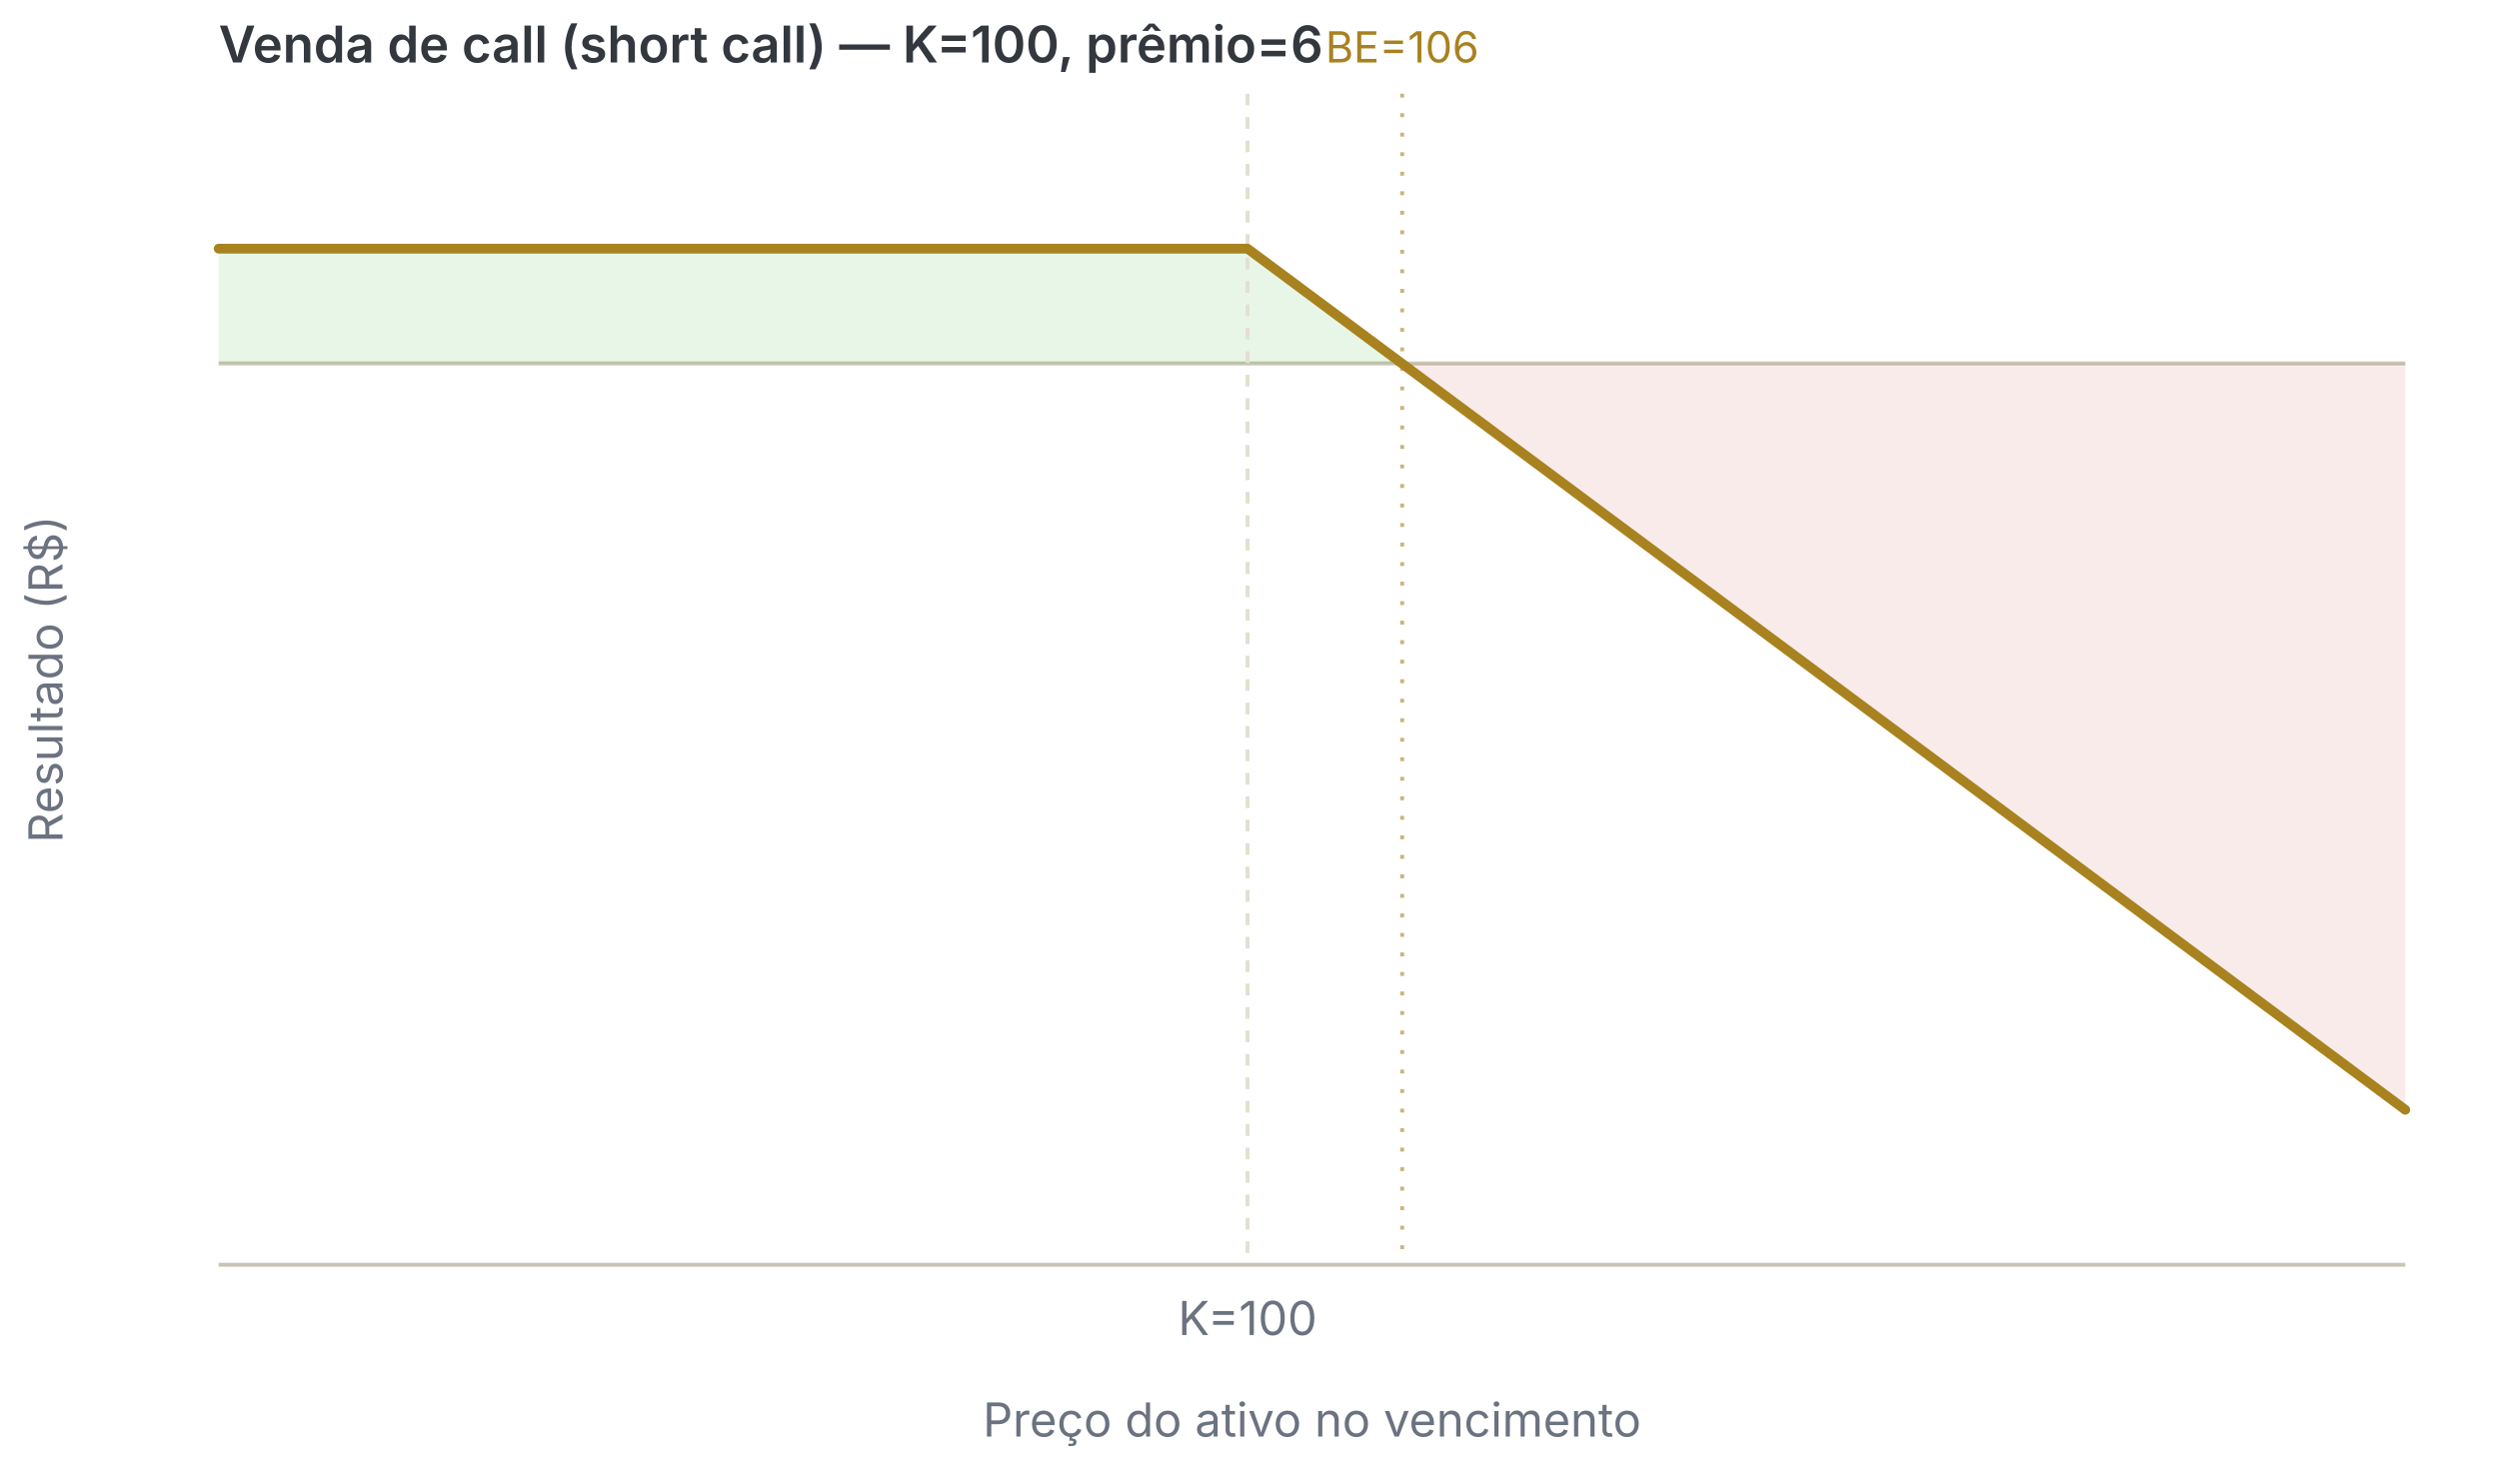
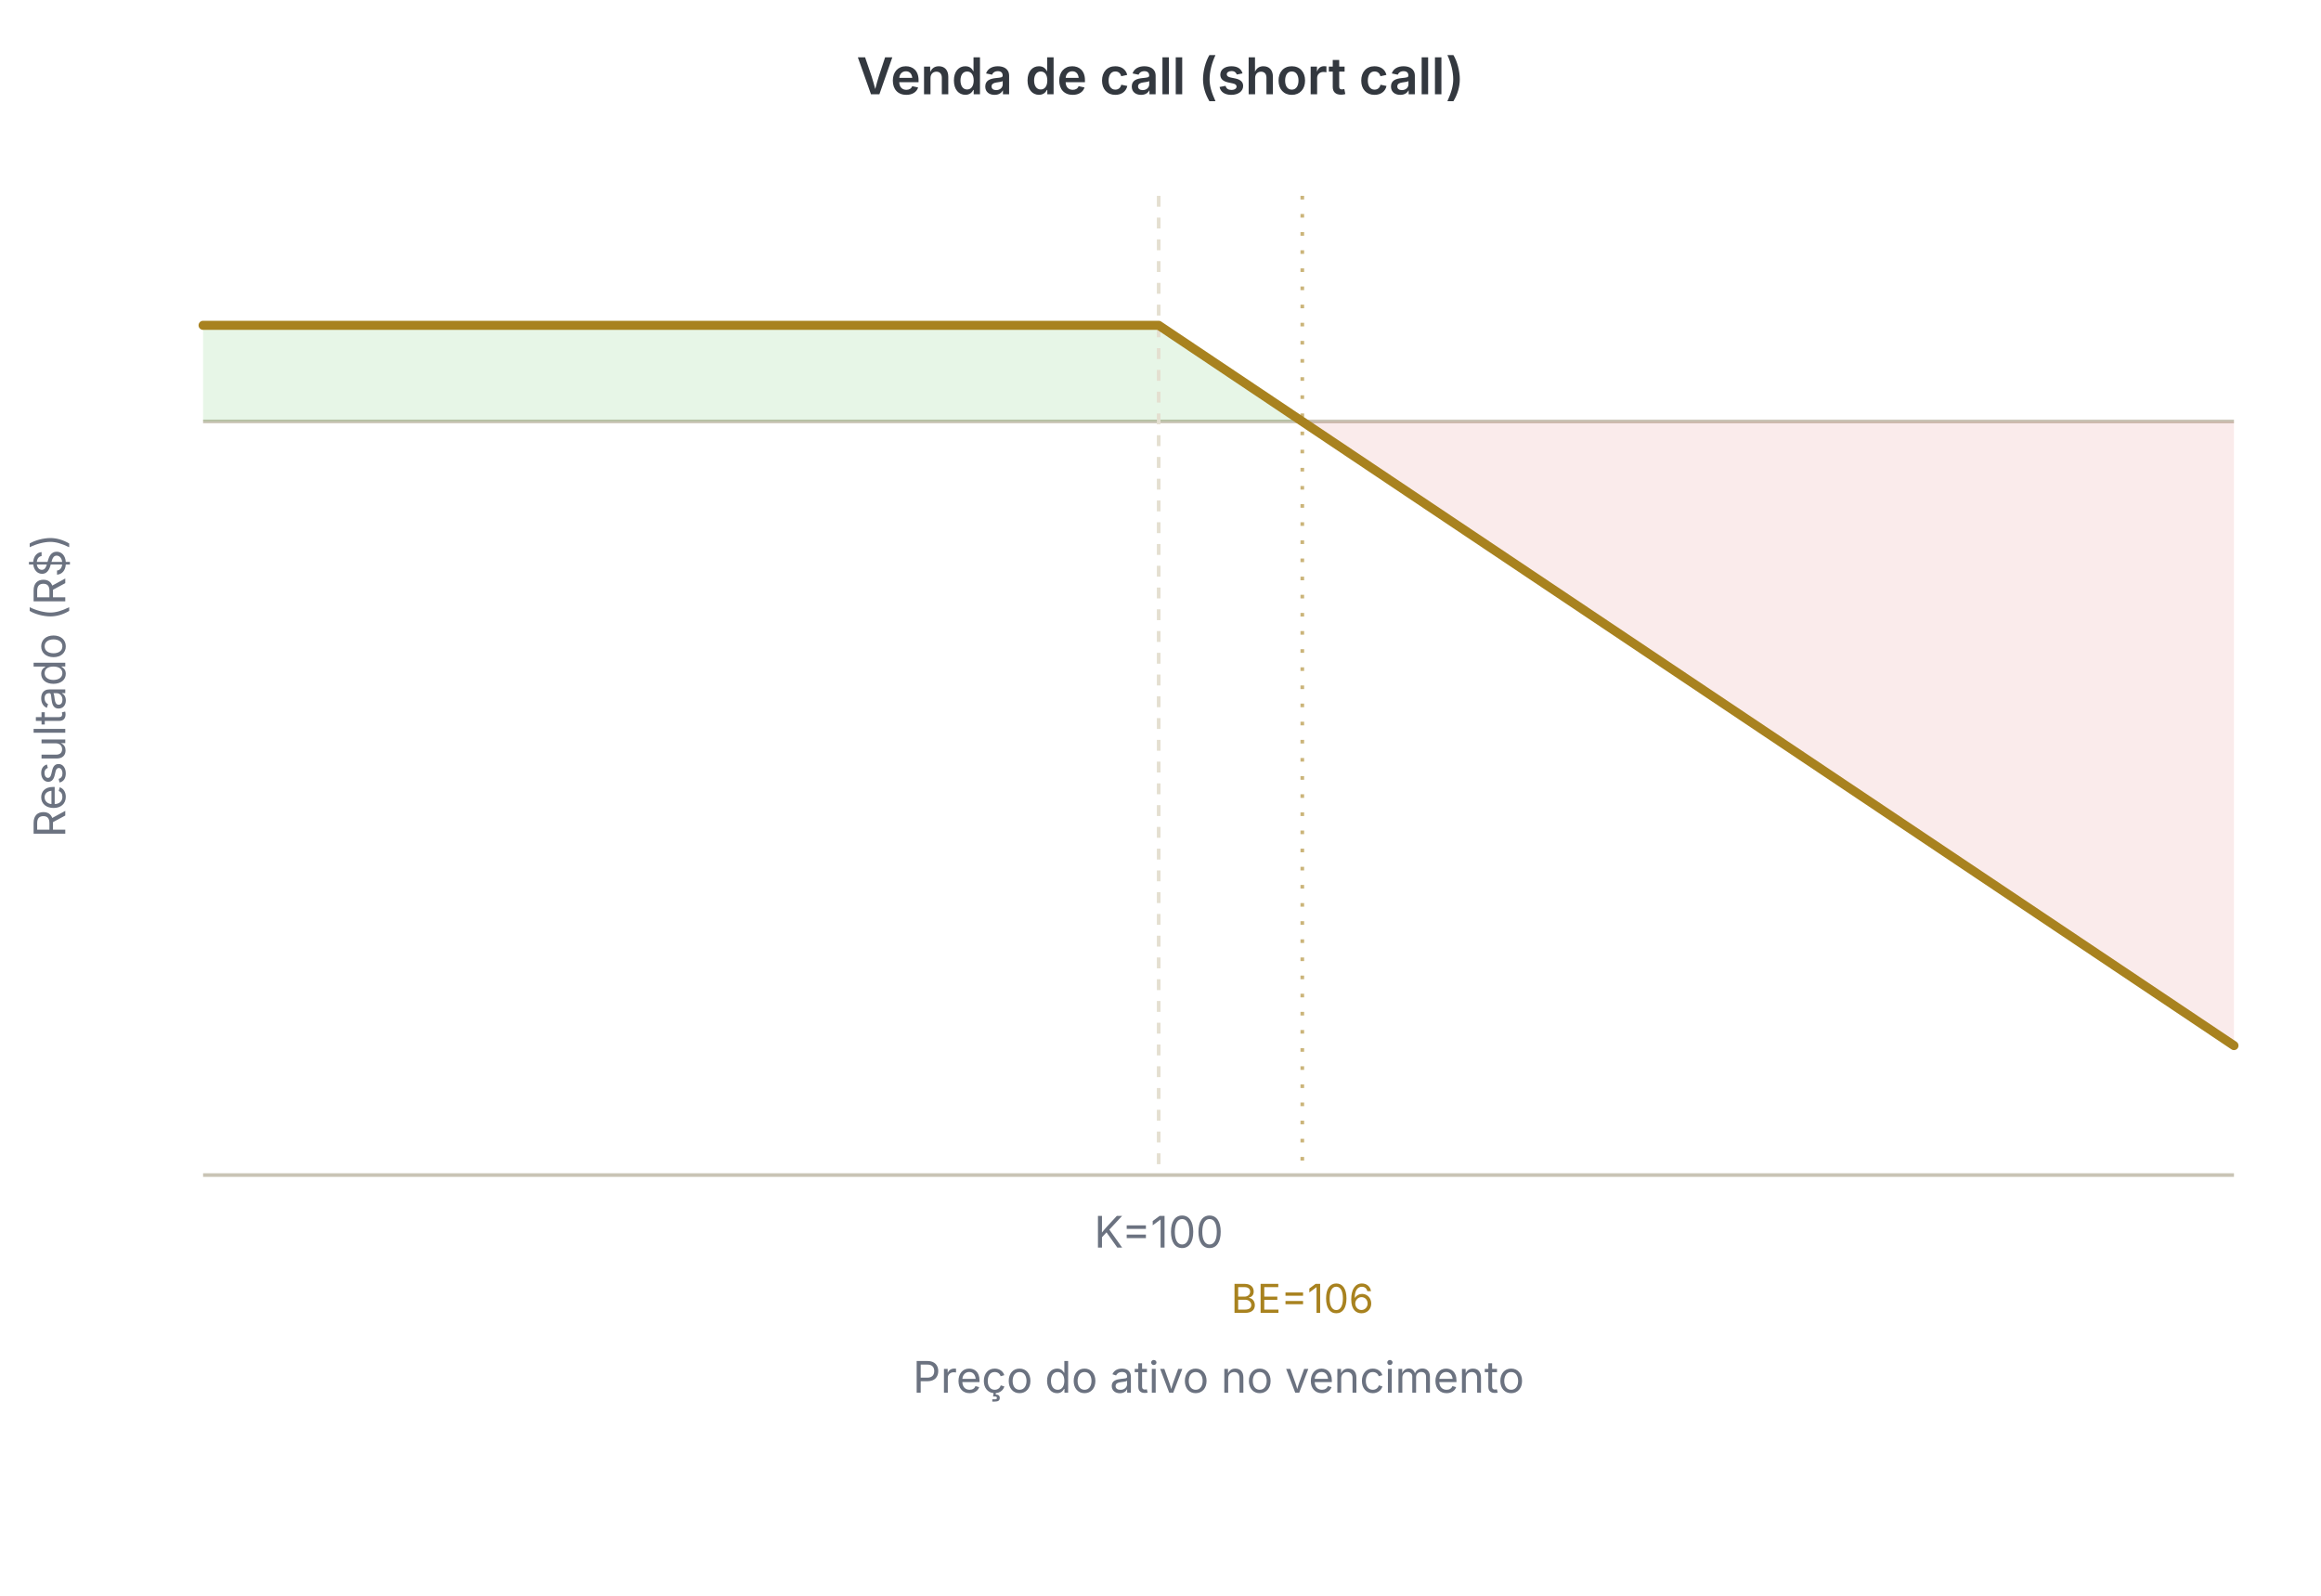
- <svg xmlns="http://www.w3.org/2000/svg" viewBox="0 0 640 380" role="img" aria-label="Venda de call (short call) — K=100, prêmio=6">
+ <svg xmlns="http://www.w3.org/2000/svg" viewBox="0 0 640 440" role="img" aria-label="Venda de call (short call)">
  <style>
  .payoff-light { display: inline; }
  .payoff-dark { display: none; }
  @media (prefers-color-scheme: dark) {
    .payoff-light { display: none; }
    .payoff-dark { display: inline; }
  }
</style>
  <g class="payoff-light">
-     <line x1="56" y1="93.1" x2="616" y2="93.1" stroke="#c9c4b5" stroke-width="1" />
+     <line x1="56" y1="116.2" x2="616" y2="116.2" stroke="#c9c4b5" stroke-width="1" />
    <clipPath id="clip-profit-short-call.svg">
-       <rect x="56" y="24" width="560" height="69.1" />
+       <rect x="56" y="54" width="560" height="62.2" />
    </clipPath>
    <clipPath id="clip-loss-short-call.svg">
-       <rect x="56" y="93.1" width="560" height="230.9" />
+       <rect x="56" y="116.2" width="560" height="207.8" />
    </clipPath>
-     <path d="M 56.0,63.7 L 56.0,63.7 319.5,63.7 616.0,284.3 L 616.0,93.1 L 56.0,93.1 Z" fill="rgba(12,163,12,0.10)" clip-path="url(#clip-profit-short-call.svg)" />
-     <path d="M 56.0,63.7 L 56.0,63.7 319.5,63.7 616.0,284.3 L 616.0,93.1 L 56.0,93.1 Z" fill="rgba(208,59,59,0.10)" clip-path="url(#clip-loss-short-call.svg)" />
+     <path d="M 56.0,89.7 L 56.0,89.7 319.5,89.7 616.0,288.3 L 616.0,116.2 L 56.0,116.2 Z" fill="rgba(12,163,12,0.10)" clip-path="url(#clip-profit-short-call.svg)" />
+     <path d="M 56.0,89.7 L 56.0,89.7 319.5,89.7 616.0,288.3 L 616.0,116.2 L 56.0,116.2 Z" fill="rgba(208,59,59,0.10)" clip-path="url(#clip-loss-short-call.svg)" />
    <line x1="56" y1="324" x2="616" y2="324" stroke="#c9c4b5" stroke-width="1" />
-     <line x1="319.5" y1="24" x2="319.5" y2="324" stroke="#e4dfd0" stroke-width="1" stroke-dasharray="3,3" />
-     <text x="319.5" y="342" text-anchor="middle" font-size="12" fill="#6b7280" font-family="system-ui, -apple-system, 'Segoe UI', sans-serif">K=100</text>
-     <line x1="359.1" y1="24" x2="359.1" y2="324" stroke="#a8821f" stroke-width="1" stroke-dasharray="1,4" opacity="0.6" />
-     <text x="359.1" y="16" text-anchor="middle" font-size="11" fill="#a8821f" font-family="system-ui, -apple-system, 'Segoe UI', sans-serif">BE=106</text>
-     <polyline points="56.0,63.7 319.5,63.7 616.0,284.3" fill="none" stroke="#a8821f" stroke-width="2.5" stroke-linecap="round" stroke-linejoin="round" />
-     <text x="336.0" y="368" text-anchor="middle" font-size="12" fill="#6b7280" font-family="system-ui, -apple-system, 'Segoe UI', sans-serif">Preço do ativo no vencimento</text>
-     <text x="16" y="174.0" text-anchor="middle" font-size="12" fill="#6b7280" font-family="system-ui, -apple-system, 'Segoe UI', sans-serif" transform="rotate(-90 16 174.0)">Resultado (R$)</text>
-     <text x="56" y="16" font-size="13" font-weight="600" fill="#33383f" font-family="system-ui, -apple-system, 'Segoe UI', sans-serif">Venda de call (short call) — K=100, prêmio=6</text>
+     <line x1="319.5" y1="54" x2="319.5" y2="324" stroke="#e4dfd0" stroke-width="1" stroke-dasharray="3,3" />
+     <text x="319.5" y="344" text-anchor="middle" font-size="12" fill="#6b7280" font-family="system-ui, -apple-system, 'Segoe UI', sans-serif">K=100</text>
+     <line x1="359.1" y1="54" x2="359.1" y2="324" stroke="#a8821f" stroke-width="1" stroke-dasharray="1,4" opacity="0.6" />
+     <text x="359.1" y="362" text-anchor="middle" font-size="11" fill="#a8821f" font-family="system-ui, -apple-system, 'Segoe UI', sans-serif">BE=106</text>
+     <polyline points="56.0,89.7 319.5,89.7 616.0,288.3" fill="none" stroke="#a8821f" stroke-width="2.5" stroke-linecap="round" stroke-linejoin="round" />
+     <text x="336.0" y="384" text-anchor="middle" font-size="12" fill="#6b7280" font-family="system-ui, -apple-system, 'Segoe UI', sans-serif">Preço do ativo no vencimento</text>
+     <text x="18" y="189.0" text-anchor="middle" font-size="12" fill="#6b7280" font-family="system-ui, -apple-system, 'Segoe UI', sans-serif" transform="rotate(-90 18 189.0)">Resultado (R$)</text>
+     <text x="320.0" y="26" text-anchor="middle" font-size="14" font-weight="600" fill="#33383f" font-family="system-ui, -apple-system, 'Segoe UI', sans-serif">Venda de call (short call)</text>
  </g>
  <g class="payoff-dark">
-     <line x1="56" y1="93.1" x2="616" y2="93.1" stroke="#3a3f4d" stroke-width="1" />
+     <line x1="56" y1="116.2" x2="616" y2="116.2" stroke="#3a3f4d" stroke-width="1" />
    <clipPath id="clip-profit-short-call.svg">
-       <rect x="56" y="24" width="560" height="69.1" />
+       <rect x="56" y="54" width="560" height="62.2" />
    </clipPath>
    <clipPath id="clip-loss-short-call.svg">
-       <rect x="56" y="93.1" width="560" height="230.9" />
+       <rect x="56" y="116.2" width="560" height="207.8" />
    </clipPath>
-     <path d="M 56.0,63.7 L 56.0,63.7 319.5,63.7 616.0,284.3 L 616.0,93.1 L 56.0,93.1 Z" fill="rgba(12,163,12,0.16)" clip-path="url(#clip-profit-short-call.svg)" />
-     <path d="M 56.0,63.7 L 56.0,63.7 319.5,63.7 616.0,284.3 L 616.0,93.1 L 56.0,93.1 Z" fill="rgba(230,103,103,0.16)" clip-path="url(#clip-loss-short-call.svg)" />
+     <path d="M 56.0,89.7 L 56.0,89.7 319.5,89.7 616.0,288.3 L 616.0,116.2 L 56.0,116.2 Z" fill="rgba(12,163,12,0.16)" clip-path="url(#clip-profit-short-call.svg)" />
+     <path d="M 56.0,89.7 L 56.0,89.7 319.5,89.7 616.0,288.3 L 616.0,116.2 L 56.0,116.2 Z" fill="rgba(230,103,103,0.16)" clip-path="url(#clip-loss-short-call.svg)" />
    <line x1="56" y1="324" x2="616" y2="324" stroke="#3a3f4d" stroke-width="1" />
-     <line x1="319.5" y1="24" x2="319.5" y2="324" stroke="#262b36" stroke-width="1" stroke-dasharray="3,3" />
-     <text x="319.5" y="342" text-anchor="middle" font-size="12" fill="#8a877f" font-family="system-ui, -apple-system, 'Segoe UI', sans-serif">K=100</text>
-     <line x1="359.1" y1="24" x2="359.1" y2="324" stroke="#d4af37" stroke-width="1" stroke-dasharray="1,4" opacity="0.6" />
-     <text x="359.1" y="16" text-anchor="middle" font-size="11" fill="#d4af37" font-family="system-ui, -apple-system, 'Segoe UI', sans-serif">BE=106</text>
-     <polyline points="56.0,63.7 319.5,63.7 616.0,284.3" fill="none" stroke="#d4af37" stroke-width="2.5" stroke-linecap="round" stroke-linejoin="round" />
-     <text x="336.0" y="368" text-anchor="middle" font-size="12" fill="#8a877f" font-family="system-ui, -apple-system, 'Segoe UI', sans-serif">Preço do ativo no vencimento</text>
-     <text x="16" y="174.0" text-anchor="middle" font-size="12" fill="#8a877f" font-family="system-ui, -apple-system, 'Segoe UI', sans-serif" transform="rotate(-90 16 174.0)">Resultado (R$)</text>
-     <text x="56" y="16" font-size="13" font-weight="600" fill="#e8e6e1" font-family="system-ui, -apple-system, 'Segoe UI', sans-serif">Venda de call (short call) — K=100, prêmio=6</text>
+     <line x1="319.5" y1="54" x2="319.5" y2="324" stroke="#262b36" stroke-width="1" stroke-dasharray="3,3" />
+     <text x="319.5" y="344" text-anchor="middle" font-size="12" fill="#8a877f" font-family="system-ui, -apple-system, 'Segoe UI', sans-serif">K=100</text>
+     <line x1="359.1" y1="54" x2="359.1" y2="324" stroke="#d4af37" stroke-width="1" stroke-dasharray="1,4" opacity="0.6" />
+     <text x="359.1" y="362" text-anchor="middle" font-size="11" fill="#d4af37" font-family="system-ui, -apple-system, 'Segoe UI', sans-serif">BE=106</text>
+     <polyline points="56.0,89.7 319.5,89.7 616.0,288.3" fill="none" stroke="#d4af37" stroke-width="2.5" stroke-linecap="round" stroke-linejoin="round" />
+     <text x="336.0" y="384" text-anchor="middle" font-size="12" fill="#8a877f" font-family="system-ui, -apple-system, 'Segoe UI', sans-serif">Preço do ativo no vencimento</text>
+     <text x="18" y="189.0" text-anchor="middle" font-size="12" fill="#8a877f" font-family="system-ui, -apple-system, 'Segoe UI', sans-serif" transform="rotate(-90 18 189.0)">Resultado (R$)</text>
+     <text x="320.0" y="26" text-anchor="middle" font-size="14" font-weight="600" fill="#e8e6e1" font-family="system-ui, -apple-system, 'Segoe UI', sans-serif">Venda de call (short call)</text>
  </g>
</svg>
